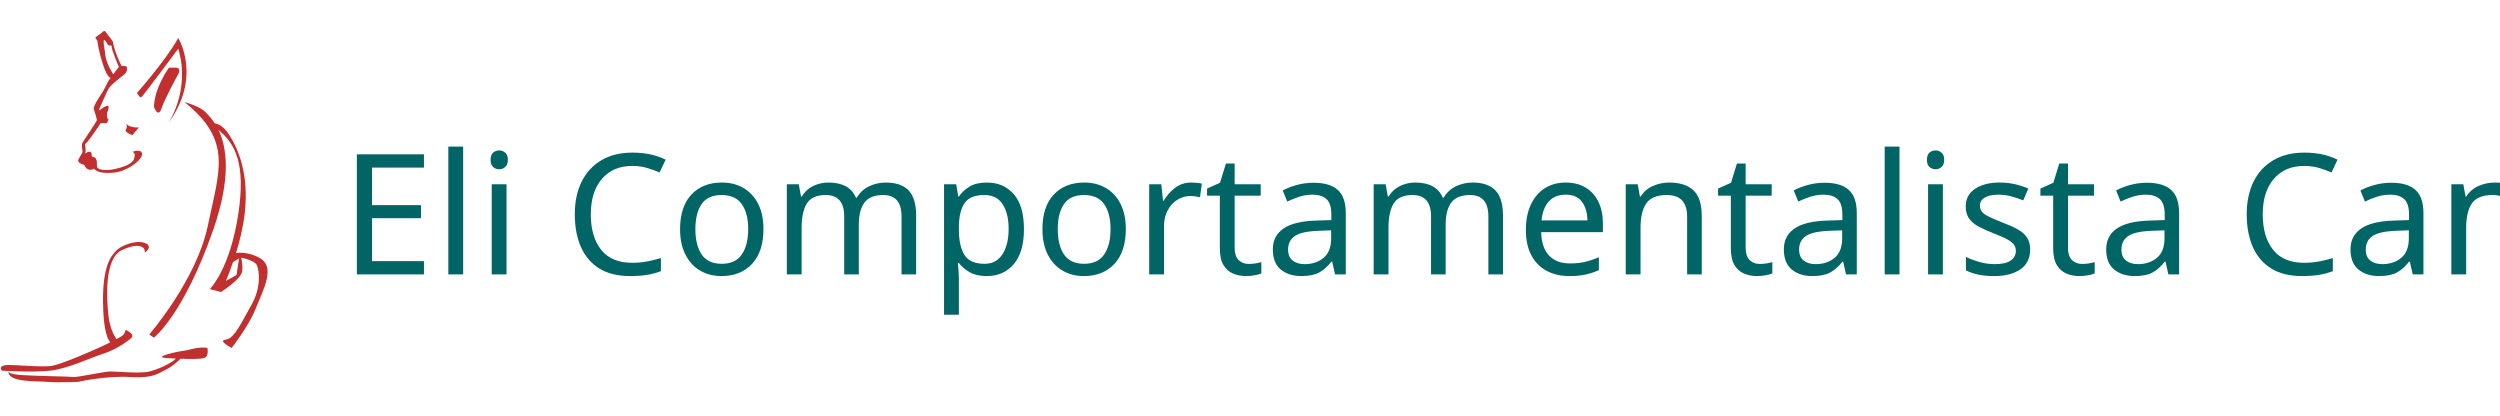
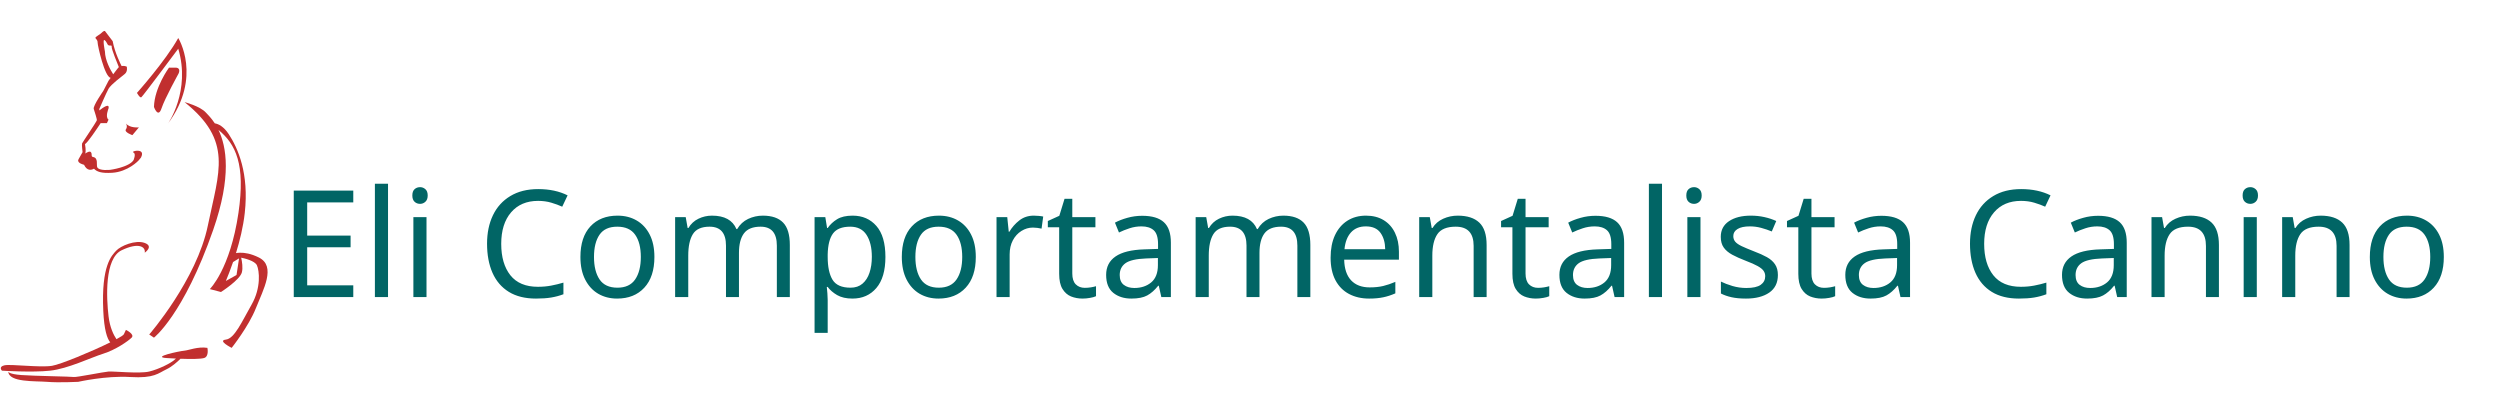
<svg xmlns="http://www.w3.org/2000/svg" width="785.635" height="130.421" viewBox="0 -2.29 785.635 130.42" class="css-1j8o68f" version="1.1" id="svg26">
  <defs id="SvgjsDefs1489" />
-   <text xml:space="preserve" style="font-style:normal;font-weight:normal;font-size:44.035px;line-height:1.25;font-family:sans-serif;letter-spacing:0px;word-spacing:0px;fill:#016565;fill-opacity:1;stroke:none;stroke-width:1.101" x="107.027" y="83.934" id="text843-3-0">
-     <tspan id="tspan841-8-9" x="107.027" y="83.934" style="font-style:normal;font-variant:normal;font-weight:normal;font-stretch:normal;font-size:52.842px;font-family:'Colonna MT';-inkscape-font-specification:'Colonna MT';fill:#016565;fill-opacity:1;stroke-width:1.101">Eli Comportamentalista Canino</tspan>
+   <text xml:space="preserve" style="font-style:normal;font-weight:normal;font-size:39.058px;line-height:1.25;font-family:sans-serif;letter-spacing:0px;word-spacing:0px;fill:#016565;fill-opacity:1;stroke:none;stroke-width:0.976" x="87.771" y="91.069" id="text843-3-0">
+     <tspan id="tspan841-8-9" x="87.771" y="91.069" style="font-style:normal;font-variant:normal;font-weight:normal;font-stretch:normal;font-size:46.869px;font-family:'Colonna MT';-inkscape-font-specification:'Colonna MT';fill:#016565;fill-opacity:1;stroke-width:0.976">Eli Comportamentalista Canino</tspan>
  </text>
  <g id="SvgjsG1490-1" featurekey="nYIUkx-0" transform="matrix(1.280045,0,0,1.280045,-20.42506,-1.201386)" style="fill:#c12f2f">
    <g id="g17-6">
      <path d="m 50.655,23.027 c 0.358,-0.238 9.061,-11.923 9.061,-11.923 3.1,10.373 -2.504,18.361 -2.504,18.361 8.465,-11.446 2.504,-20.984 2.504,-20.984 -3.1,5.604 -10.134,13.473 -10.134,13.473 0,0 0.716,1.311 1.073,1.073 z" id="path3-8" />
      <path d="m 59.001,15.754 c -1.55,0 -1.55,0 -1.55,0 0,0 -3.577,4.829 -3.696,9.657 0,0 1.013,2.861 1.848,0.358 0.835,-2.504 4.173,-8.525 4.173,-8.525 0,0 0.775,-1.49 -0.775,-1.49 z" id="path5-00" />
      <path d="m 36.587,39.6 c 0.773,1.631 1.881,1.284 2.441,0.962 0.666,0.728 1.772,1.171 4.474,1.005 3.875,-0.238 6.438,-2.983 6.438,-2.983 l 0.596,-0.713 c 0,0 0.656,-1.073 0,-1.523 -0.656,-0.45 -2.444,-0.026 -1.788,0.272 0.656,0.298 0,1.823 0,1.823 -1.073,1.763 -5.663,2.39 -5.663,2.39 0,0 -2.851,0.352 -3.268,-0.662 -0.226,-0.549 0.324,-2.267 -1.024,-2.479 -0.543,-0.085 -0.179,-0.656 -0.477,-1.133 -0.298,-0.477 -1.162,0.111 -1.451,0.287 0.287,-0.566 -0.04,-2.314 -0.04,-2.314 0.671,-0.402 2.817,-3.588 3.848,-5.156 h 1.531 l 0.399,-0.865 c -0.898,-0.596 0,-2.742 0,-2.742 0.282,-1.361 -1.322,-0.25 -2.259,0.494 -0.013,-0.23 -0.002,-0.375 -0.002,-0.375 0,0 1.669,-3.875 2.261,-4.948 0.592,-1.073 3.223,-2.981 3.998,-3.636 0.775,-0.656 0.477,-1.788 0.477,-1.788 -0.476,-0.214 -0.912,-0.218 -1.266,-0.147 -0.147,-0.282 -1.68,-3.275 -2.191,-6.112 L 41.713,6.753 c 0,0 -0.358,-0.06 -0.775,0.417 -0.417,0.477 -1.669,1.013 -1.55,1.312 0.119,0.298 0.536,0.417 0.536,1.133 0,0.712 1.714,8.454 3.2,8.639 l -0.521,0.72 -1.293,2.504 c 0,0 -2.578,3.696 -2.339,4.411 0.238,0.715 0.775,2.444 0.775,2.742 0,0.298 -3.517,5.425 -3.636,5.723 -0.119,0.298 0.119,2.146 0.119,2.146 -0.273,0.542 -1.023,1.715 -1.073,1.942 -0.179,0.81 1.431,1.158 1.431,1.158 z m 5.126,-27.84 c 0,0 -0.656,-3.219 -0.06,-2.742 0.596,0.477 0.588,1.073 0.95,1.252 0.362,0.179 0.839,-0.179 0.779,0.417 -0.054,0.536 1.446,4.2 1.75,4.937 -0.128,0.073 -1.382,1.763 -1.382,1.763 -0.648,-1.013 -1.991,-3.37 -2.037,-5.627 z" id="path7-14" />
      <path d="m 79.516,62.372 c -1.944,-0.97 -3.519,-1.208 -4.664,-1.179 -0.366,0.009 -0.688,0.045 -0.963,0.094 0.934,-3.015 1.781,-6.456 2.161,-9.884 1.073,-9.657 -1.669,-15.857 -3.935,-19.315 -1.247,-1.904 -2.53,-2.506 -3.432,-2.662 -0.901,-1.38 -1.775,-2.187 -2.172,-2.63 C 65.08,25.2 61.265,24.219 61.265,24.219 73.188,33.757 69.73,41.149 66.988,54.503 64.246,67.856 52.591,81.27 52.591,81.27 l 1.163,0.775 c 0,0 7.273,-5.604 14.546,-26.468 4.568,-13.105 3.257,-20.47 1.295,-24.533 4.226,3.5 6.655,8.419 4.905,20.36 -2.027,13.83 -7.034,18.719 -7.034,18.719 l 2.742,0.715 c 0,0 4.65,-2.968 5.127,-4.822 0.282,-1.095 0.062,-2.575 -0.165,-3.606 0.728,0.146 3.348,0.744 3.861,1.871 0.596,1.311 1.073,5.484 -1.312,9.657 -2.385,4.173 -4.181,8.346 -6.323,8.584 -2.142,0.238 1.435,2.027 1.435,2.027 0,0 4.173,-5.246 5.961,-9.777 1.79,-4.531 5.025,-10.254 0.724,-12.4 z m -5.492,4.292 -2.614,1.461 c 0.512,-1.23 1.135,-2.818 1.762,-4.641 l 1.471,-0.906 z" id="path9-1" />
      <path d="m 28.241,90.152 c 4.411,-0.477 10.015,-3.219 13.07,-4.173 3.055,-0.954 6.126,-3.1 6.961,-3.935 0.835,-0.835 -1.401,-1.908 -1.401,-1.908 0,0 0,0 -0.507,1.073 -0.104,0.219 -0.785,0.656 -1.818,1.211 -0.676,-1.004 -1.614,-2.839 -1.941,-5.623 -0.533,-4.531 -1.01,-14.191 3.223,-16.215 4.233,-2.024 5.905,-0.815 5.665,0.606 0,0 2.267,-1.56 0,-2.394 -2.267,-0.835 -5.931,0.715 -7.02,1.908 -1.089,1.192 -3.683,3.577 -3.161,14.784 0.217,4.652 0.939,6.797 1.71,7.715 -4.507,2.224 -12.196,5.42 -14.303,5.757 -2.981,0.477 -10.134,-0.477 -11.684,-0.119 -1.55,0.358 -0.596,1.312 -0.596,1.312 0,0 7.39,0.478 11.802,0.001 z" id="path11-5" />
      <path d="m 61.148,85.25 c -1.192,0.106 -8.108,1.563 -4.285,1.802 0.762,0.048 1.532,0.09 2.288,0.125 -0.094,0.072 -0.185,0.149 -0.269,0.232 -0.835,0.835 -3.934,2.385 -6.289,2.954 -2.355,0.57 -8.733,-0.093 -9.989,0 -1.256,0.093 -7.925,1.457 -8.521,1.338 C 33.487,91.582 24.426,91.463 21.206,91.224 18.193,91.001 18,90.441 17.988,90.37 c 0.131,2.707 6.679,2.285 9.537,2.523 2.861,0.238 7.617,0 7.617,0 0,0 6.81,-1.55 12.771,-1.185 5.961,0.365 6.915,-0.961 8.949,-1.915 1.249,-0.586 2.577,-1.754 3.418,-2.57 2.581,0.094 4.837,0.078 5.755,-0.172 1.312,-0.358 0.835,-2.504 0.835,-2.504 -2.384,-0.357 -4.53,0.597 -5.722,0.703 z" id="path13-87" />
      <path d="m 46.87,29.465 c 0,0 0.507,0.715 0,1.431 -0.507,0.715 1.587,1.431 1.587,1.431 l 1.602,-1.908 c 0,0 -2.204,0.238 -3.189,-0.954 z" id="path15-6" />
    </g>
  </g>
</svg>
